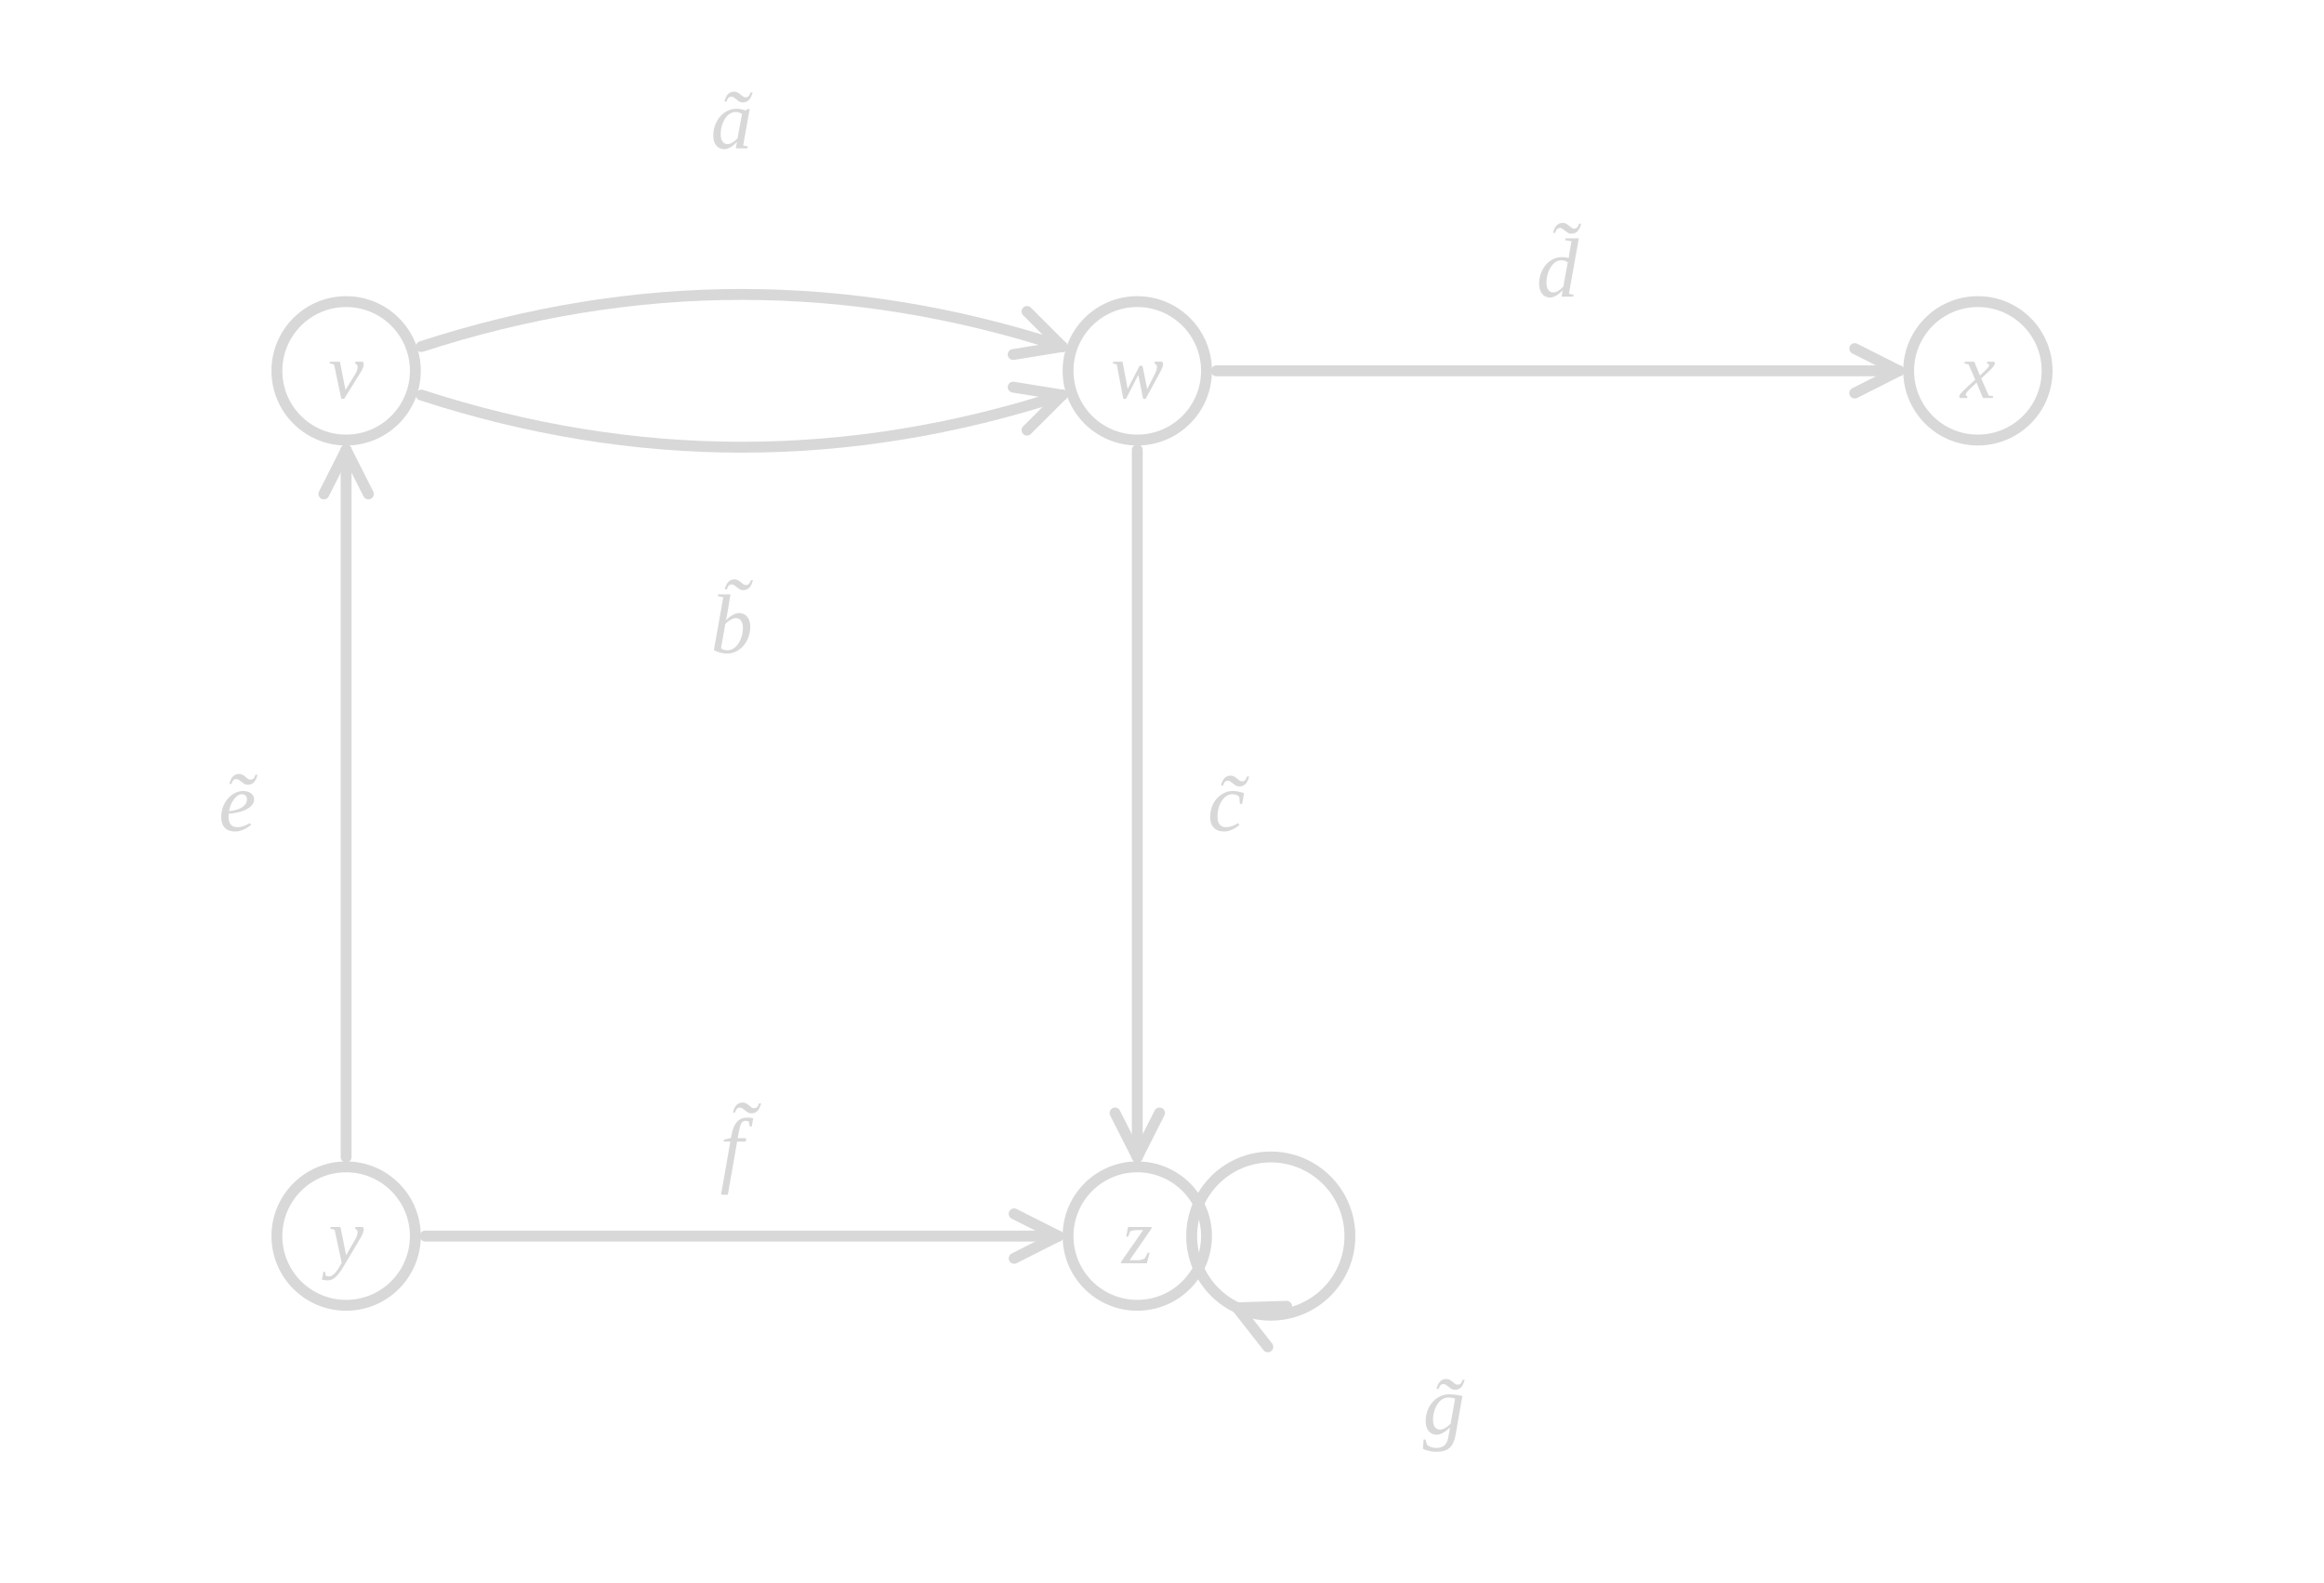
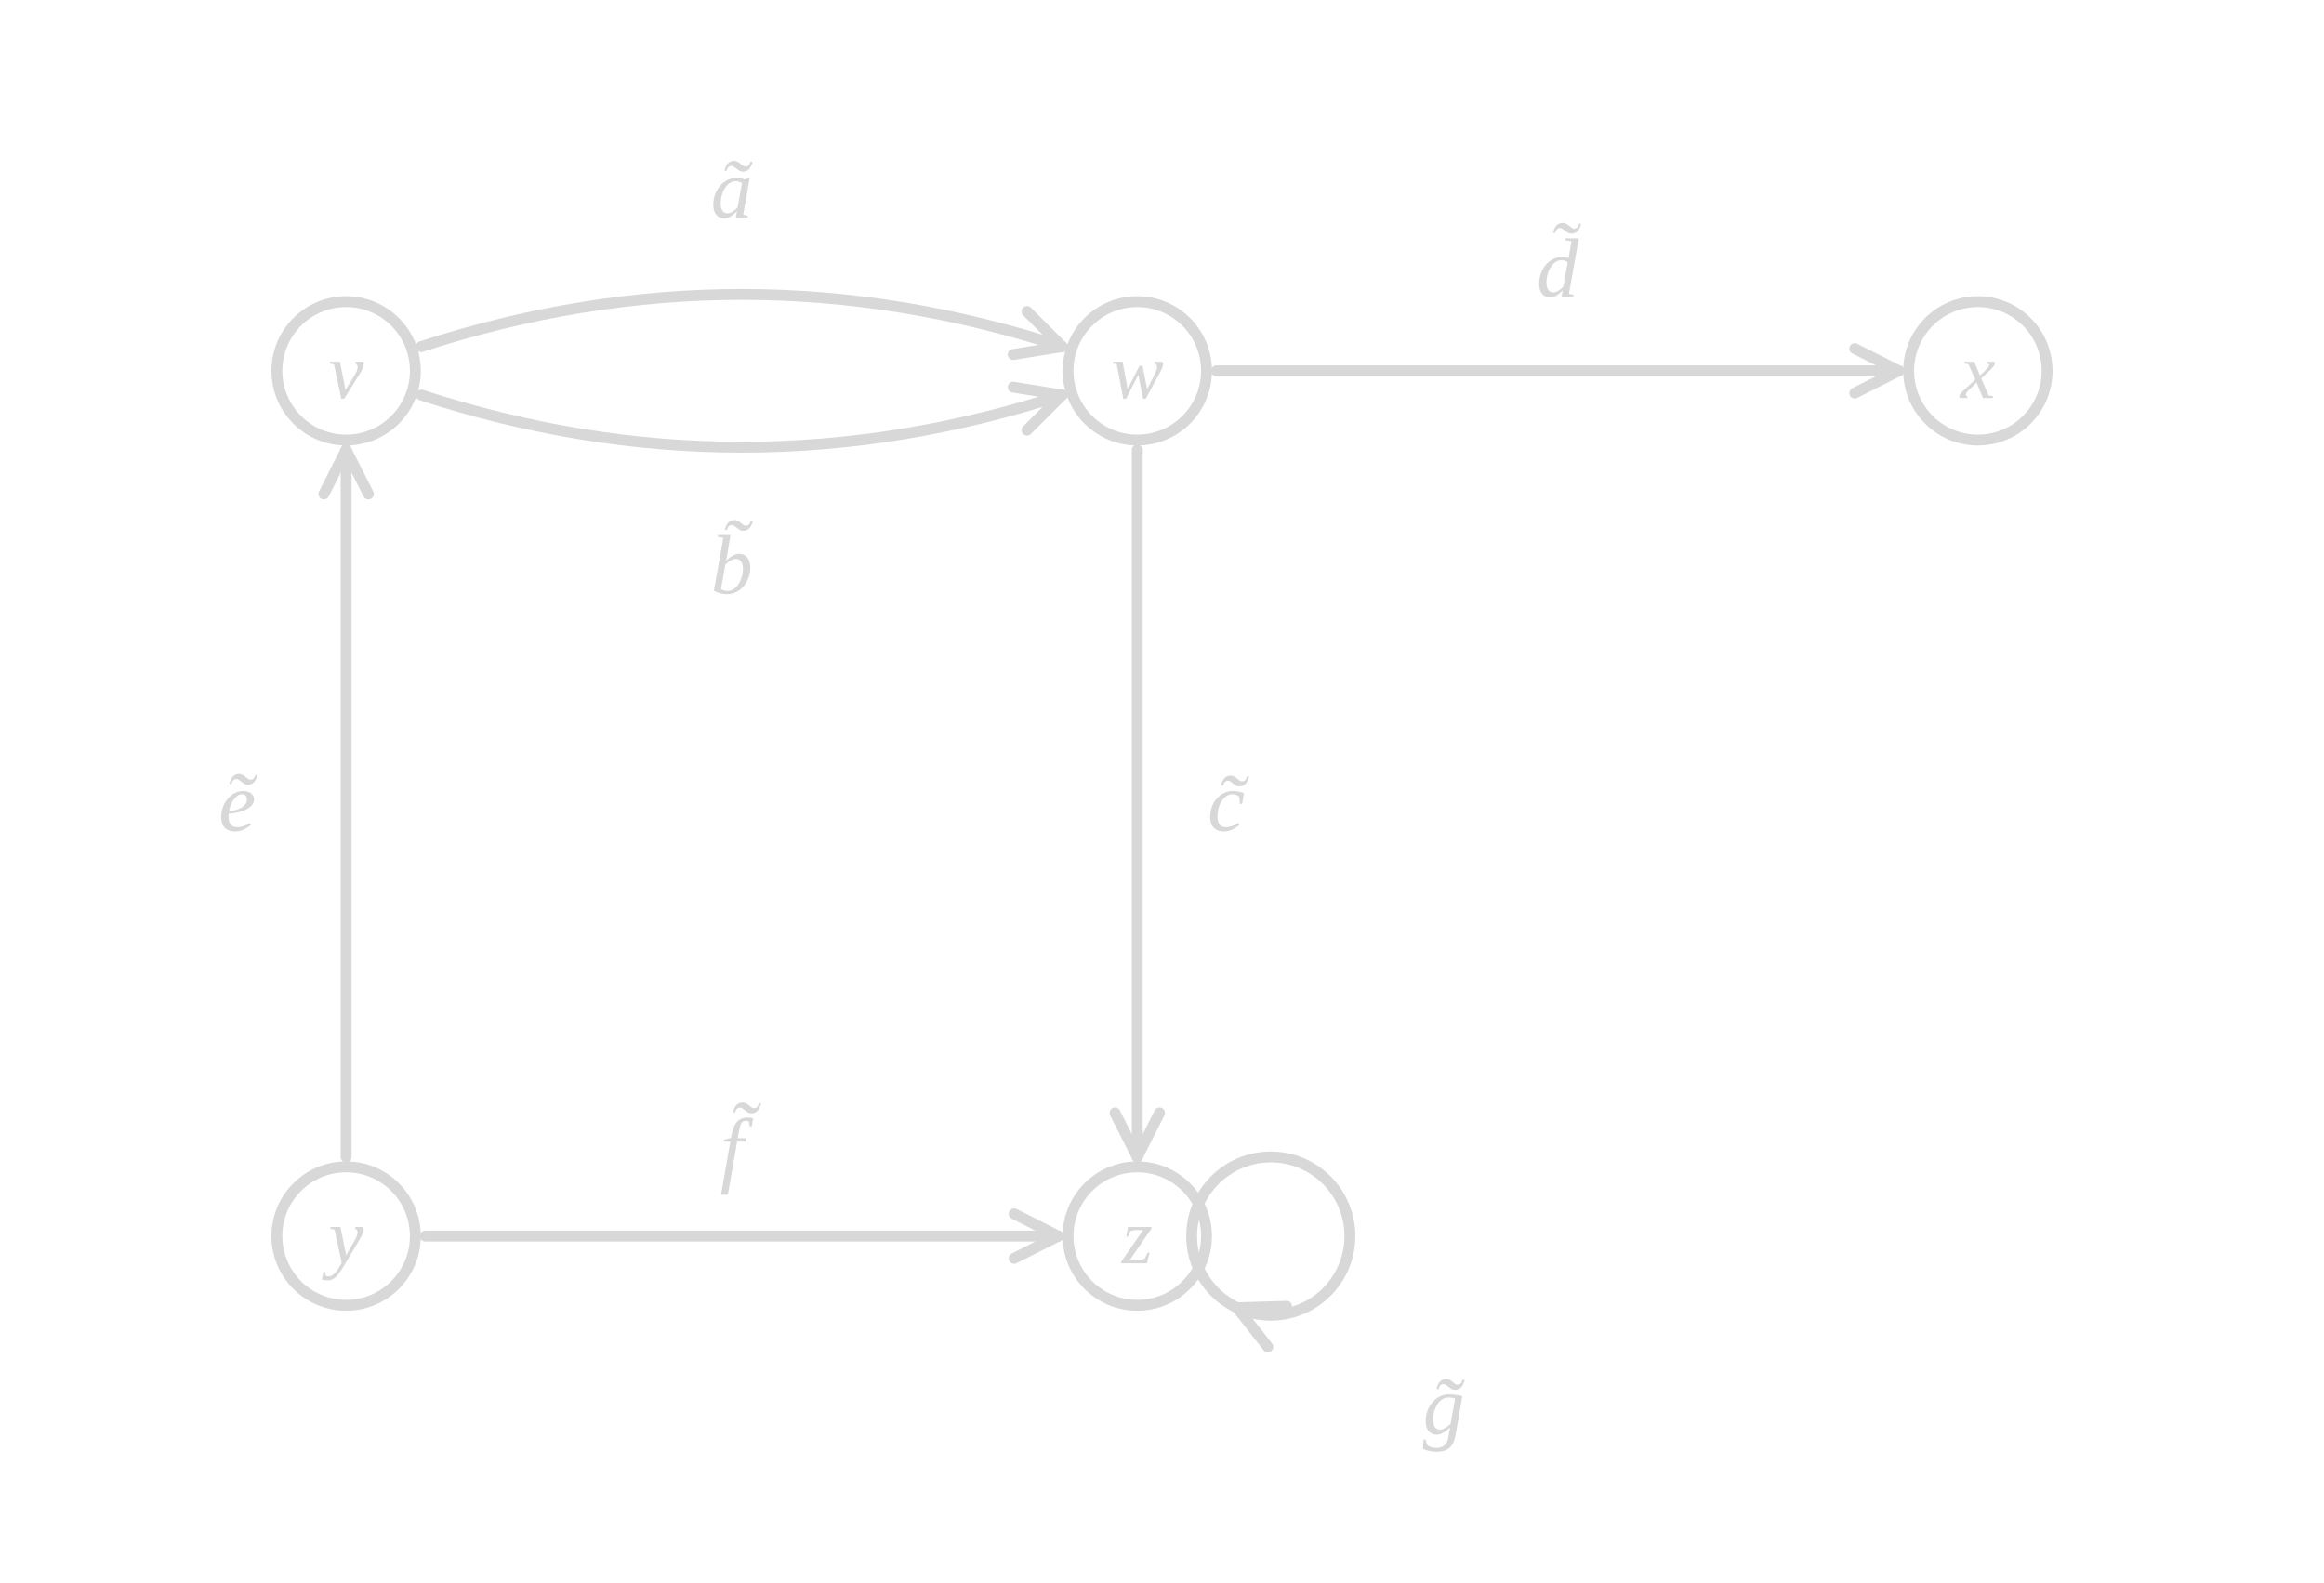
<svg xmlns="http://www.w3.org/2000/svg" width="470" height="320" viewBox="0 0 470 320">
  <style>
    .ink { stroke:#d8d8d8; fill:none; stroke-width:2.2; stroke-linecap:round; }
    .ink-thin { stroke:#d8d8d8; fill:none; stroke-width:1.6; stroke-linecap:round; }
    .txt { fill:#d8d8d8; stroke:none; font-family:Georgia,'Times New Roman',serif; font-style:italic; }
    .fill { fill:#d8d8d8; stroke:none; }
    .hl { stroke:#d8d8d8; }
    .dashed { stroke-dasharray:7 6; }
    @media (prefers-color-scheme: light) {
      .ink, .ink-thin { stroke:#1a1a1a; }
      .txt, .fill { fill:#1a1a1a; }
      .hl { stroke:#1a1a1a; }
    }
  </style>
  <circle class="ink" cx="70" cy="75" r="14" />
  <text class="txt" x="70" y="80.5" font-size="16" text-anchor="middle">v</text>
  <circle class="ink" cx="230" cy="75" r="14" />
  <text class="txt" x="230" y="80.5" font-size="16" text-anchor="middle">w</text>
  <circle class="ink" cx="400" cy="75" r="14" />
  <text class="txt" x="400" y="80.5" font-size="16" text-anchor="middle">x</text>
  <circle class="ink" cx="70" cy="250" r="14" />
  <text class="txt" x="70" y="255.5" font-size="16" text-anchor="middle">y</text>
  <circle class="ink" cx="230" cy="250" r="14" />
  <text class="txt" x="230" y="255.5" font-size="16" text-anchor="middle">z</text>
  <path class="ink" d="M 85.2 70.1 Q 150.0 49.0 214.8 70.1" />
  <path class="ink" d="M 214.8 70.1 l -9.9 1.6" />
  <path class="ink" d="M 214.8 70.1 l -7.1 -7.1" />
-   <text class="txt" x="148" y="30" font-size="17" text-anchor="middle">ã</text>
+   <text class="txt" x="148" y="44" font-size="17" text-anchor="middle">ã</text>
  <path class="ink" d="M 85.2 79.9 Q 150.0 101.0 214.8 79.9" />
  <path class="ink" d="M 214.8 79.9 l -7.1 7.1" />
  <path class="ink" d="M 214.8 79.9 l -9.9 -1.6" />
-   <text class="txt" x="148" y="132" font-size="17" text-anchor="middle">b̃</text>
+   <text class="txt" x="148" y="120" font-size="17" text-anchor="middle">b̃</text>
  <path class="ink" d="M 246.0 75.0 L 384.0 75.0" />
  <path class="ink" d="M 384.0 75.0 l -8.9 4.5" />
  <path class="ink" d="M 384.0 75.0 l -8.9 -4.5" />
  <text class="txt" x="315" y="60" font-size="17" text-anchor="middle">d̃</text>
  <path class="ink" d="M 70.0 234.0 L 70.0 91.0" />
  <path class="ink" d="M 70.0 91.0 l 4.5 8.9" />
  <path class="ink" d="M 70.0 91.0 l -4.5 8.9" />
  <text class="txt" x="48" y="168" font-size="17" text-anchor="middle">ẽ</text>
  <path class="ink" d="M 86.0 250.0 L 214.0 250.0" />
  <path class="ink" d="M 214.0 250.0 l -8.9 4.5" />
  <path class="ink" d="M 214.0 250.0 l -8.9 -4.5" />
  <text class="txt" x="148" y="238" font-size="17" text-anchor="middle">f̃</text>
  <path class="ink" d="M 230.0 91.0 L 230.0 234.0" />
  <path class="ink" d="M 230.0 234.0 l -4.5 -8.9" />
  <path class="ink" d="M 230.0 234.0 l 4.5 -8.9" />
  <text class="txt" x="248" y="168" font-size="17" text-anchor="middle">c̃</text>
  <circle class="ink" cx="257.0" cy="250.0" r="16" />
  <path class="ink" d="M 250.2 264.5 l 10.0 -0.3" />
  <path class="ink" d="M 250.2 264.5 l 6.2 7.9" />
  <text class="txt" x="292" y="290" font-size="17" text-anchor="middle">g̃</text>
</svg>
